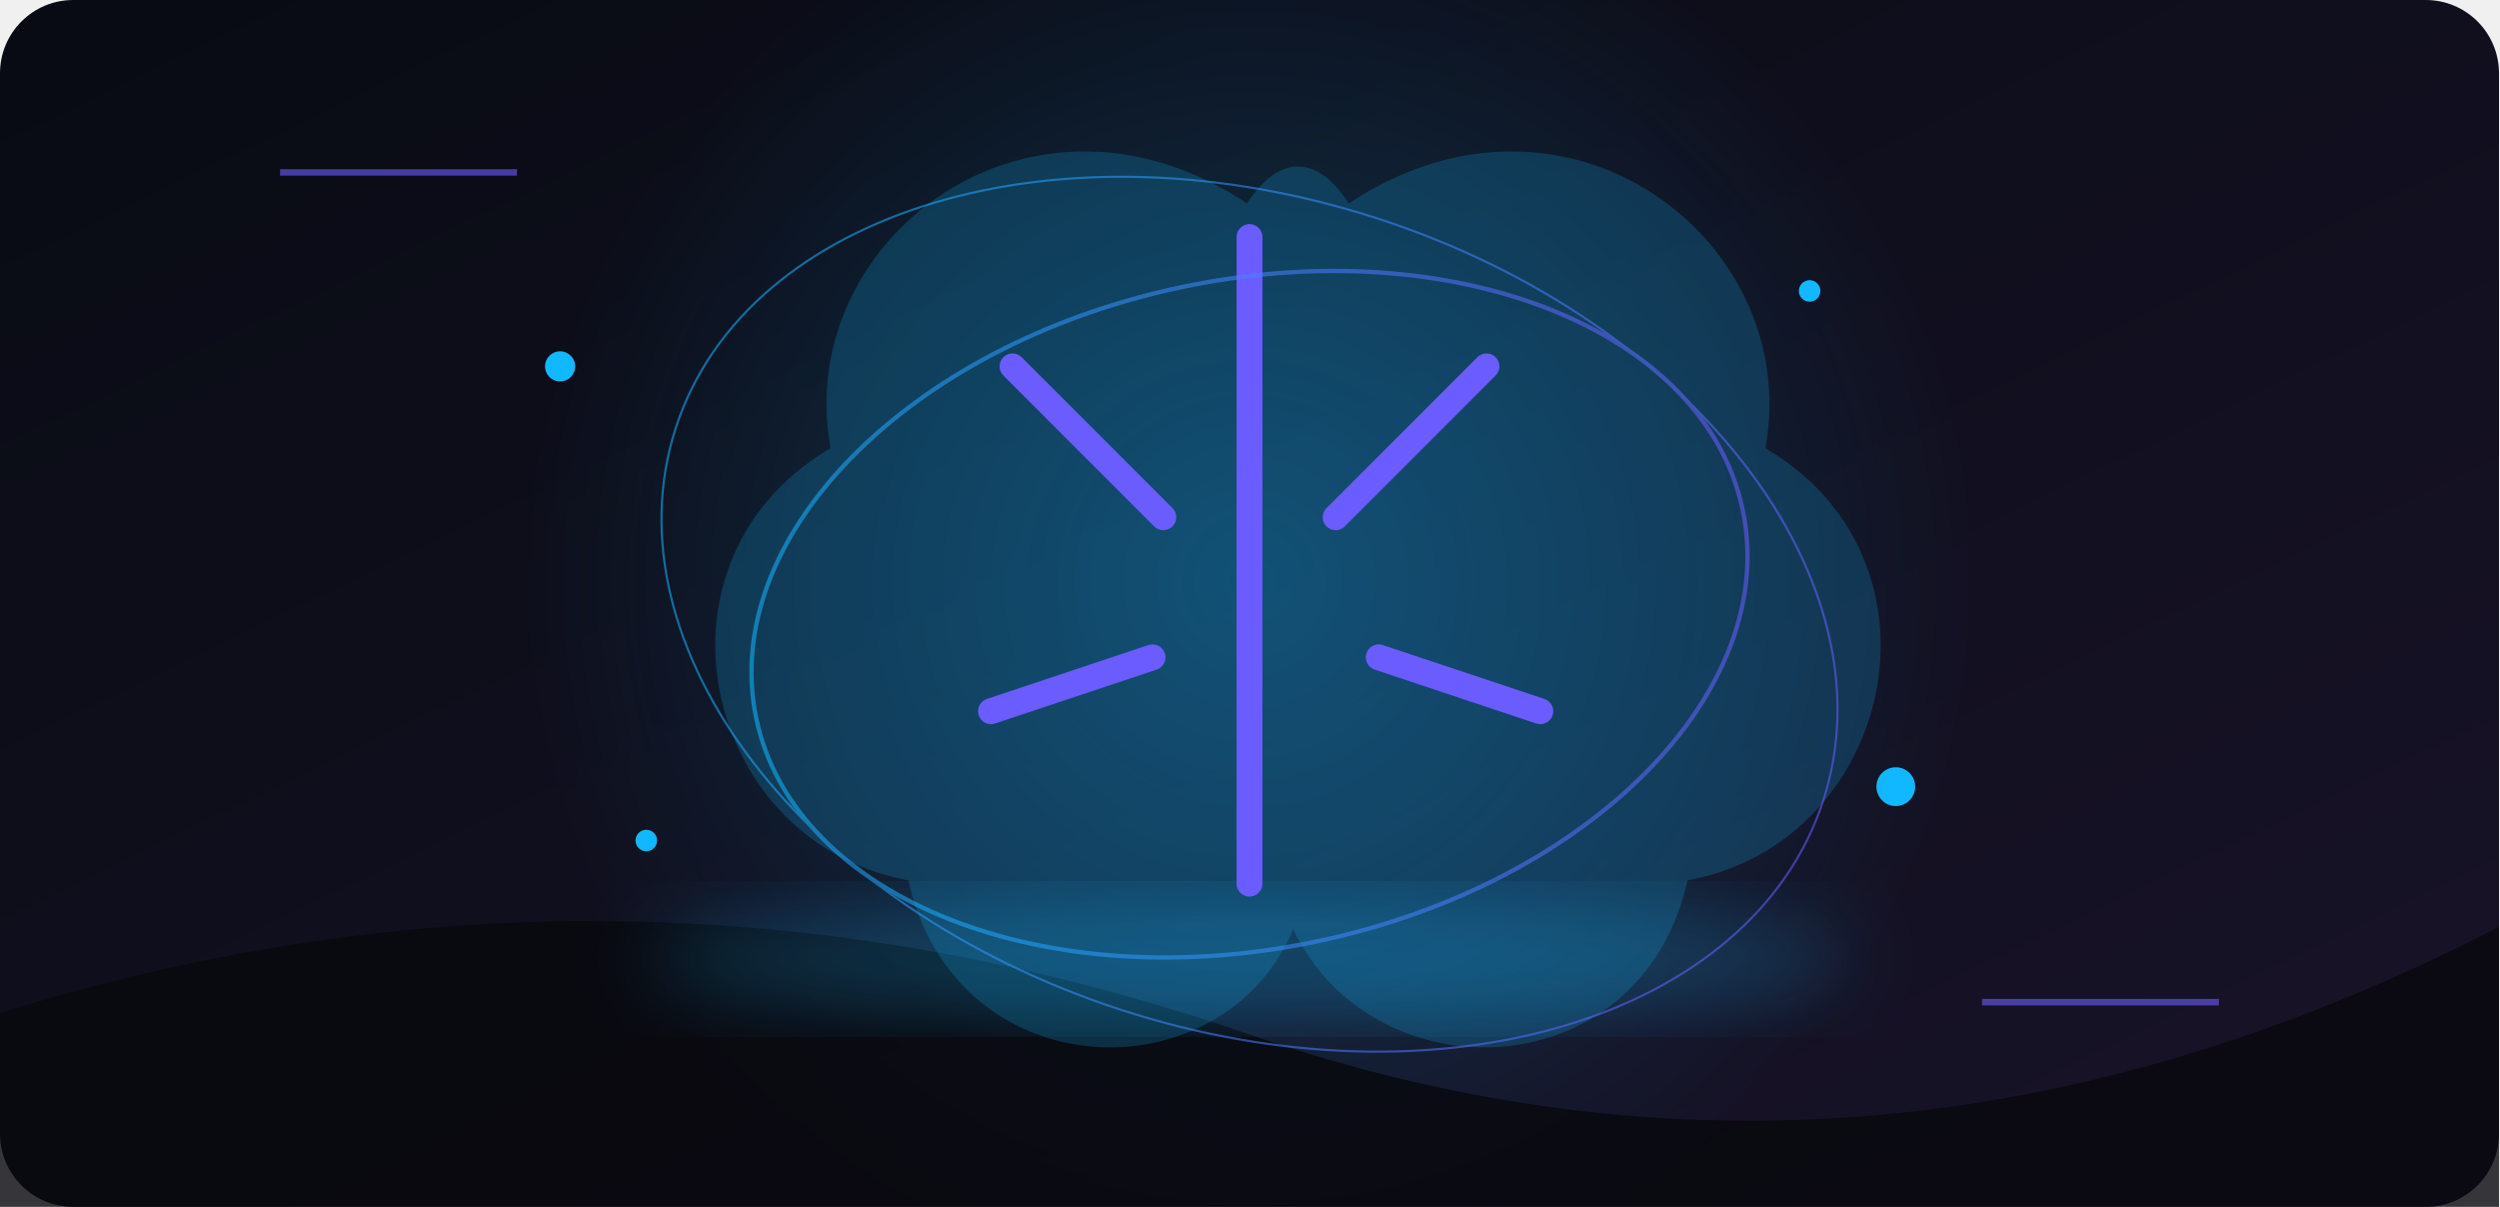
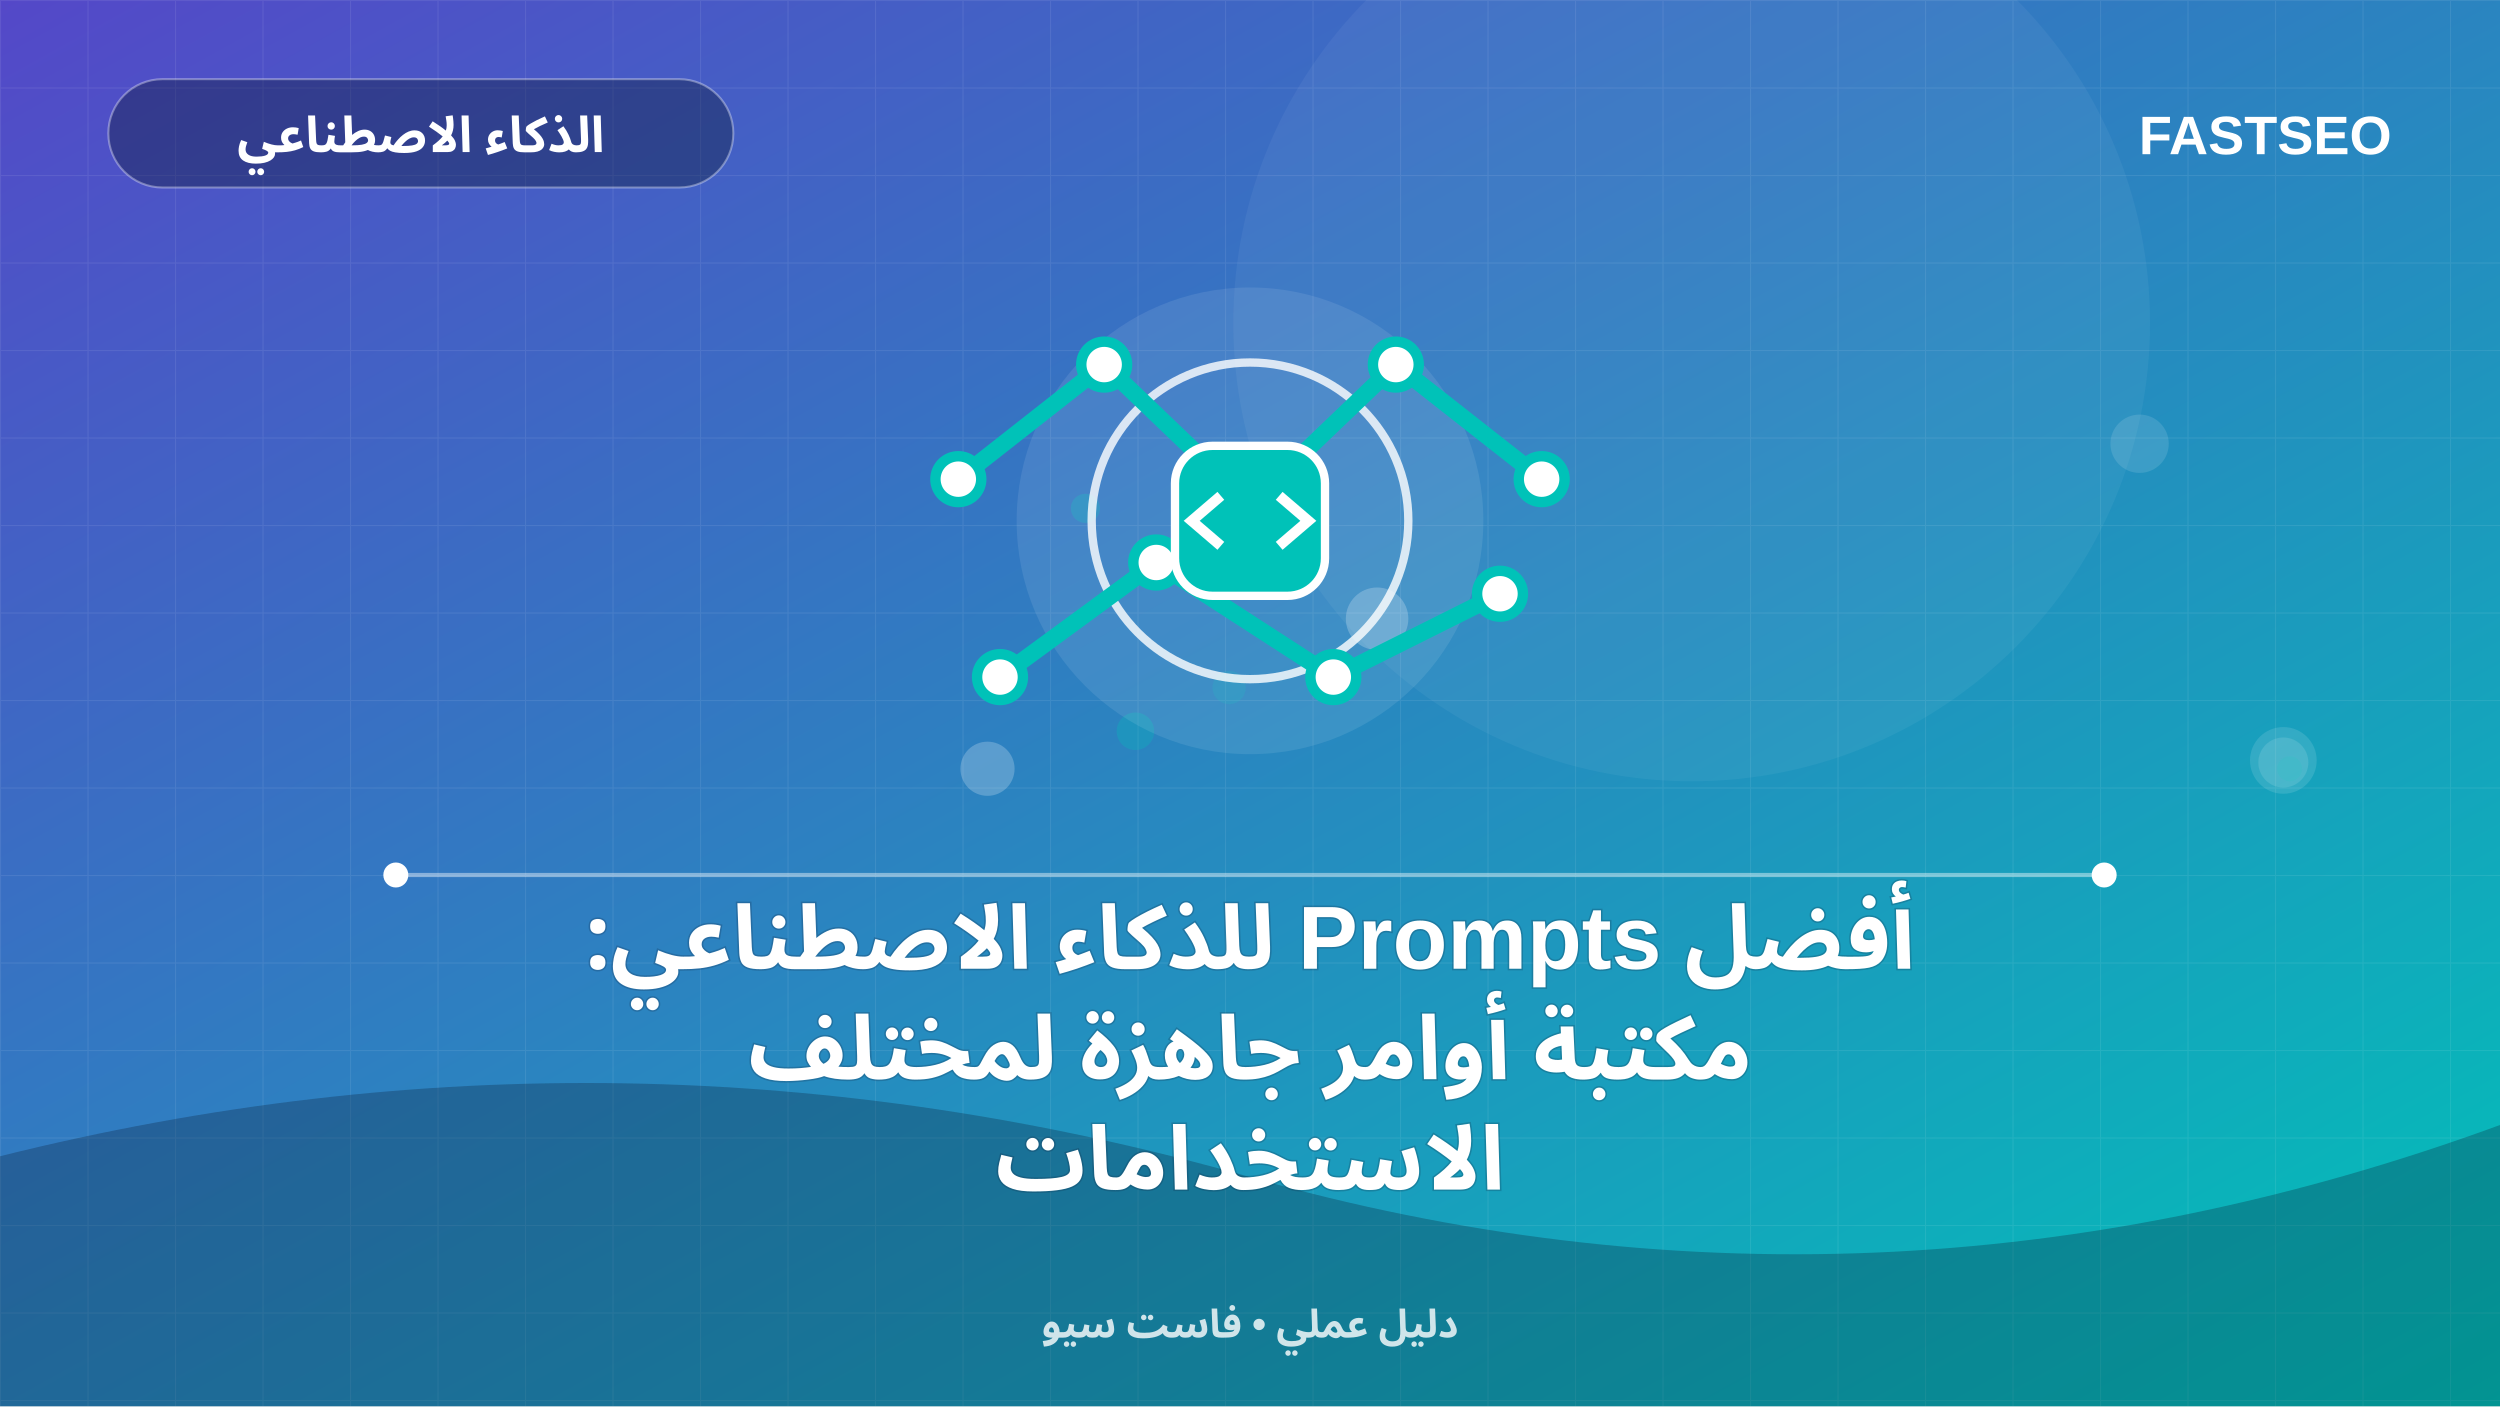
- <svg xmlns="http://www.w3.org/2000/svg" viewBox="0 0 1160 560" role="img" aria-label="أفضل Prompts للذكاء الاصطناعي: مكتبة أوامر جاهزة لمختلف الاستخدامات">
+ <svg xmlns="http://www.w3.org/2000/svg" width="1200" height="675" viewBox="0 0 1200 675" role="img" aria-labelledby="t dsc">
  <defs>
-     <linearGradient id="bg" x2="1" y2="1">
-       <stop stop-color="#080b13" />
-       <stop offset="1" stop-color="#191329" />
+     <linearGradient id="bg" x1="0" y1="0" x2="1" y2="1">
+       <stop stop-color="#5448C8" />
+       <stop offset="1" stop-color="#00C2B8" />
    </linearGradient>
-     <linearGradient id="glow">
-       <stop stop-color="#12b8ff" />
-       <stop offset="1" stop-color="#6b5cff" />
-     </linearGradient>
-     <radialGradient id="light">
-       <stop stop-color="#12b8ff" stop-opacity=".24" />
-       <stop offset="1" stop-color="#12b8ff" stop-opacity="0" />
-     </radialGradient>
-     <filter id="shadow">
-       <feGaussianBlur stdDeviation="18" />
-     </filter>
+     <pattern id="g" width="42" height="42" patternUnits="userSpaceOnUse">
+       <path d="M42 0H0V42" fill="none" stroke="#fff" stroke-opacity=".08" />
+     </pattern>
+     <style>.headline{fill:#fff;font-family:'Noto Sans Arabic',Tahoma,Arial,sans-serif;font-size:43px;font-weight:900;paint-order:stroke;stroke:#10213B;stroke-opacity:.22;stroke-width:1.5px}</style>
  </defs>
-   <rect width="1160" height="560" rx="34" fill="url(#bg)" />
-   <circle cx="580" cy="270" r="340" fill="url(#light)" />
-   <path d="M0 470 Q290 380 580 480T1160 430V560H0Z" fill="#07080d" opacity=".8" />
-   <ellipse cx="580" cy="445" rx="280" ry="30" fill="#12b8ff" opacity=".22" filter="url(#shadow)" />
-   <path d="M580 100c-100-70-210 15-190 110-90 50-60 180 35 195 20 100 150 100 175 15 30 85 160 85 180-15 95-15 125-145 35-195 20-95-90-180-190-110-15-25-30-25-45 0Z" fill="#12b8ff" opacity=".2" stroke="#12b8ff" stroke-width="8" />
-   <path d="M580 110v300M470 170l70 70m150-70-70 70m-160 90 75-25m180 25-75-25" stroke="#6b5cff" stroke-width="12" stroke-linecap="round" />
-   <g fill="none" stroke="url(#glow)" opacity=".55">
-     <ellipse cx="580" cy="285" rx="234" ry="155" stroke-width="2" transform="rotate(-12 580 285)" />
-     <ellipse cx="580" cy="285" rx="280" ry="193" stroke-width="1" transform="rotate(18 580 285)" />
+   <rect width="1200" height="675" fill="url(#bg)" />
+   <rect width="1200" height="675" fill="url(#g)" />
+   <circle cx="812" cy="155" r="220" fill="#fff" opacity=".05" />
+   <circle cx="1096" cy="366" r="12" fill="#fff" opacity="0.12" />
+   <circle cx="1099" cy="369" r="6" fill="#00C2B8" opacity="0.17" />
+   <circle cx="474" cy="369" r="13" fill="#fff" opacity="0.22" />
+   <circle cx="521" cy="244" r="7" fill="#00C2B8" opacity="0.27" />
+   <circle cx="1027" cy="213" r="14" fill="#fff" opacity="0.12" />
+   <circle cx="590" cy="330" r="8" fill="#00C2B8" opacity="0.17" />
+   <circle cx="661" cy="297" r="15" fill="#fff" opacity="0.22" />
+   <circle cx="545" cy="351" r="9" fill="#00C2B8" opacity="0.27" />
+   <circle cx="1096" cy="365" r="16" fill="#fff" opacity="0.12" />
+   <path d="M0 555Q300 480 600 565T1200 540V675H0Z" fill="#07152B" opacity=".27" />
+   <g font-family="'Noto Sans Arabic',Tahoma,Arial,sans-serif">
+     <rect x="52" y="38" width="300" height="52" rx="26" fill="#07152B" fill-opacity=".36" stroke="#fff" stroke-opacity=".35" />
+     <text x="202" y="73" text-anchor="middle" fill="#fff" font-size="24" font-weight="800" direction="rtl">الذكاء الاصطناعي</text>
+     <text x="1148" y="74" text-anchor="end" fill="#fff" font-size="26" font-weight="900">FASTSEO</text>
+     <g transform="translate(600 250)">
+       <circle r="112" fill="#fff" opacity=".09" />
+       <circle r="76" fill="none" stroke="#fff" stroke-width="4" opacity=".8" />
+       <path d="M-140 -20L-70 -75 0 -8 70 -75 140 -20M-120 75L-45 20 40 75 120 35" fill="none" stroke="#00C2B8" stroke-width="8" stroke-linecap="round" />
+       <g fill="#fff" stroke="#00C2B8" stroke-width="5">
+         <circle cx="-140" cy="-20" r="11" />
+         <circle cx="-70" cy="-75" r="11" />
+         <circle cx="0" cy="-8" r="11" />
+         <circle cx="70" cy="-75" r="11" />
+         <circle cx="140" cy="-20" r="11" />
+         <circle cx="-120" cy="75" r="11" />
+         <circle cx="-45" cy="20" r="11" />
+         <circle cx="40" cy="75" r="11" />
+         <circle cx="120" cy="35" r="11" />
+       </g>
+       <rect x="-36" y="-36" width="72" height="72" rx="18" fill="#00C2B8" stroke="#fff" stroke-width="4" />
+       <path d="M-14 -12L-28 0 -14 12M14 -12L28 0 14 12" fill="none" stroke="#fff" stroke-width="5" />
+     </g>
+     <path d="M190 420H1010" stroke="#fff" stroke-opacity=".42" stroke-width="2" />
+     <circle cx="190" cy="420" r="6" fill="#fff" />
+     <circle cx="1010" cy="420" r="6" fill="#fff" />
+     <text class="headline" x="600" y="465" text-anchor="middle" direction="rtl" unicode-bidi="plaintext">أفضل Prompts للذكاء الاصطناعي:</text>
+     <text class="headline" x="600" y="518" text-anchor="middle" direction="rtl" unicode-bidi="plaintext">مكتبة أوامر جاهزة لمختلف</text>
+     <text class="headline" x="600" y="571" text-anchor="middle" direction="rtl" unicode-bidi="plaintext">الاستخدامات</text>
+     <text x="600" y="642" text-anchor="middle" fill="#fff" opacity=".8" font-size="19" font-weight="700" direction="rtl">دليل عملي • فاست سيو</text>
  </g>
-   <g fill="#12b8ff">
-     <circle cx="260" cy="170" r="7" />
-     <circle cx="880" cy="365" r="9" />
-     <circle cx="840" cy="135" r="5" />
-     <circle cx="300" cy="390" r="5" />
-   </g>
-   <path d="M130 80h110M920 465h110" stroke="#6b5cff" stroke-width="3" opacity=".6" />
</svg>
